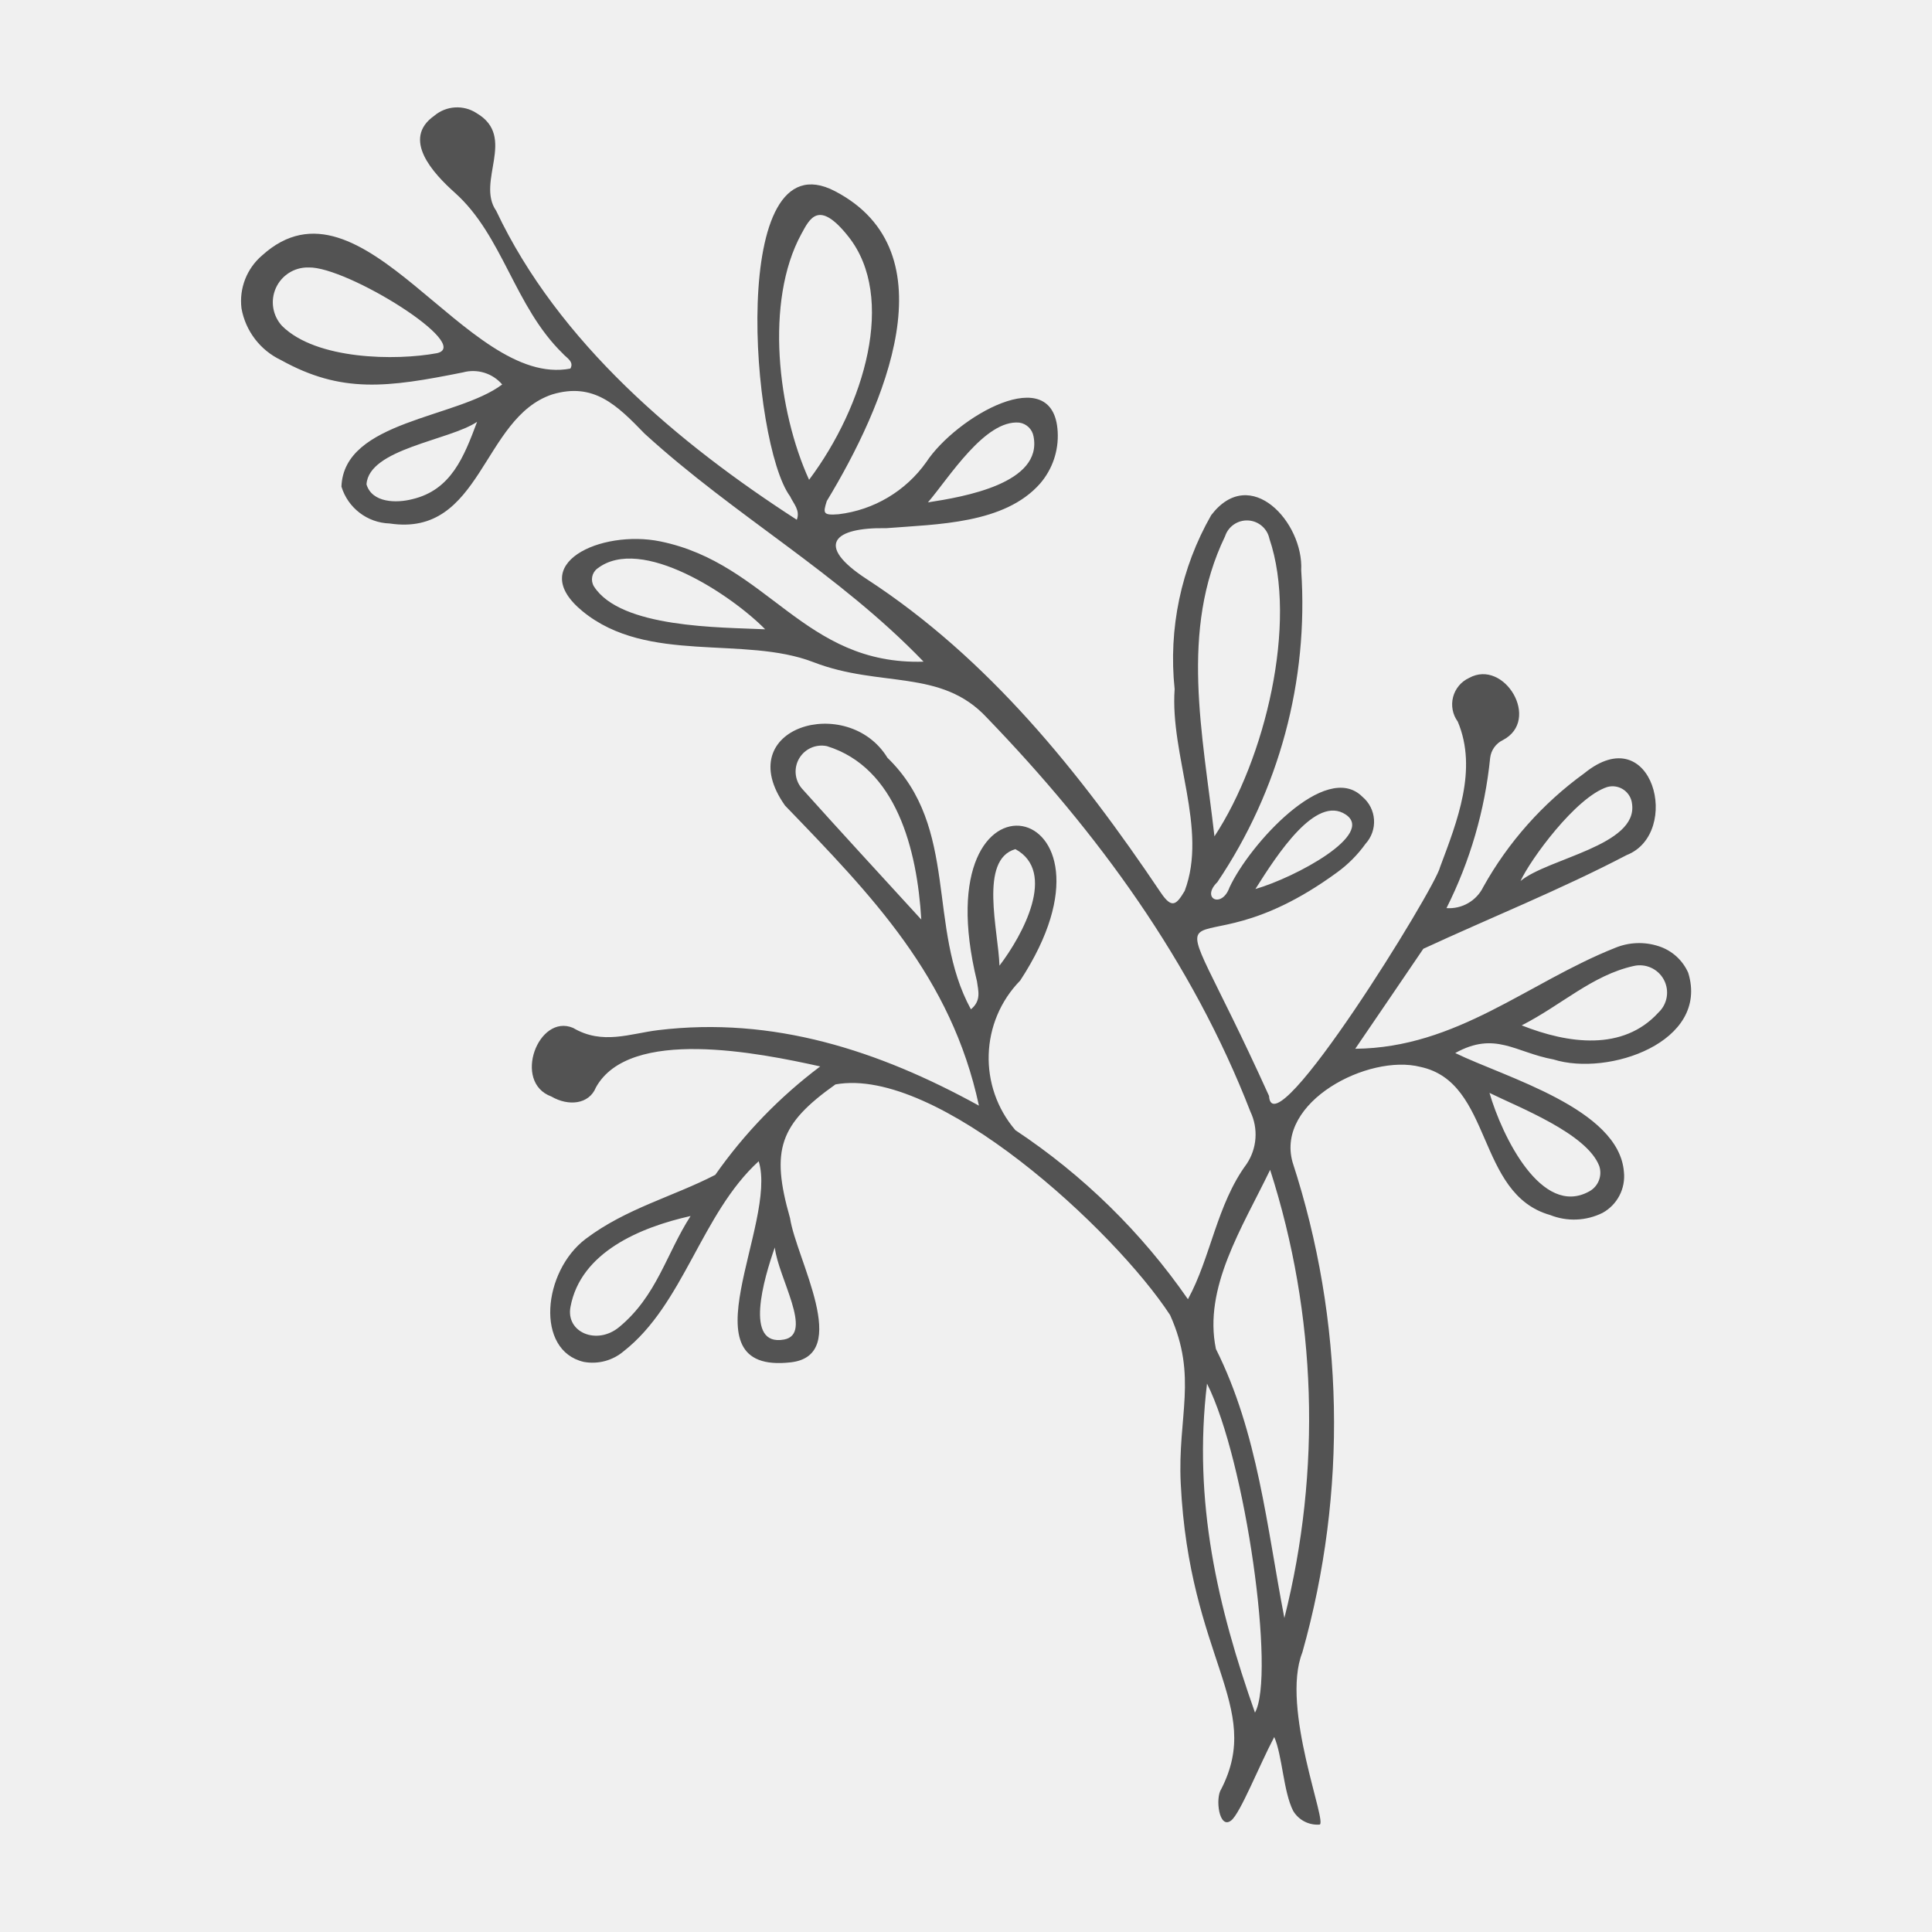
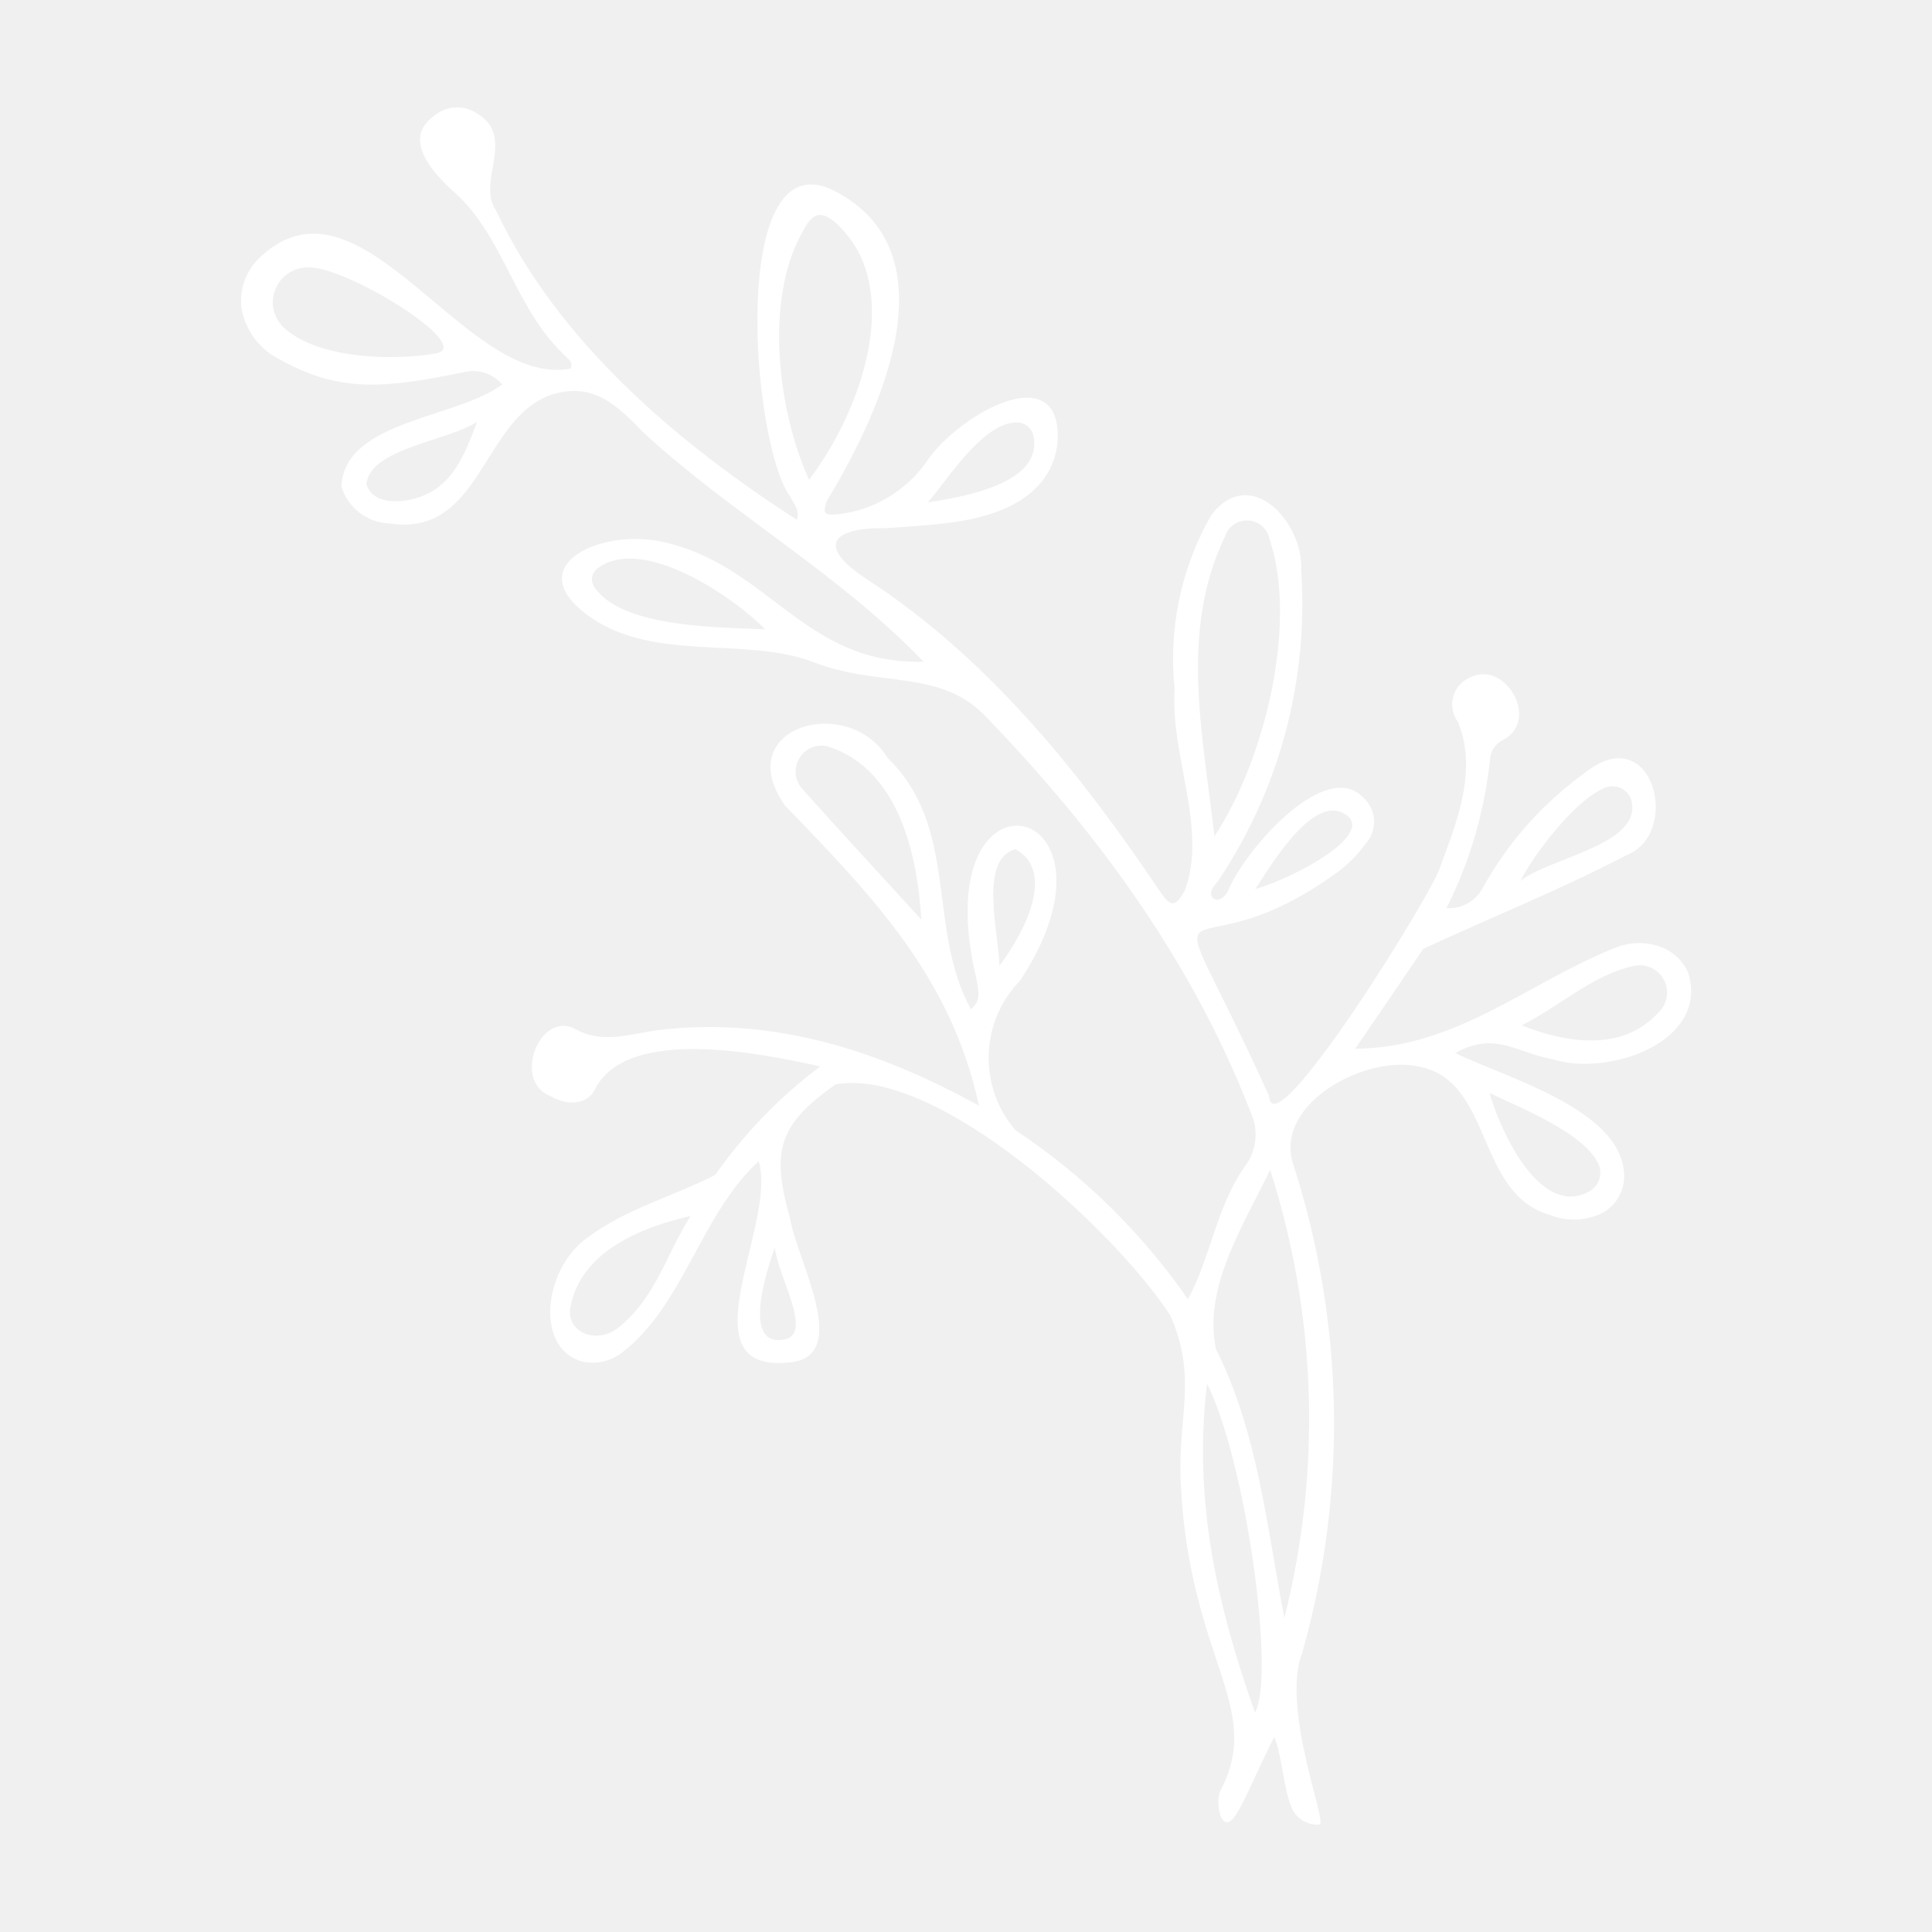
- <svg xmlns="http://www.w3.org/2000/svg" height="100px" width="100px" fill="#535353" data-name="Layer 1" viewBox="0 0 100 100" x="0px" y="0px">
+ <svg xmlns="http://www.w3.org/2000/svg" height="100px" width="100px" fill="#FFFFFF" data-name="Layer 1" viewBox="0 0 100 100" x="0px" y="0px">
  <path d="M24.674,5.86c2.091,1.235-.047,3.538,1.009,5.051,3.228,6.832,9.439,12.043,15.559,15.992.189-.494-.173-.833-.347-1.212C38.875,22.969,37.669,7.004,43.216,9.894c6.037,3.145,2.565,11.108-.422,16.04-.199.634-.202.747.612.683a6.51,6.51,0,0,0,4.536-2.696c1.532-2.335,6.609-5.29,6.804-1.566a3.774,3.774,0,0,1-.908,2.671c-1.839,2.095-5.323,2.104-7.971,2.313-2.688-.05-3.739.855-.998,2.64,6.278,4.087,11.018,9.984,15.204,16.21.576.857.807.664,1.247-.078,1.209-3.211-.763-7.002-.521-10.444a14.984,14.984,0,0,1,1.892-9.002c2.032-2.665,4.79.388,4.659,2.849a25.766,25.766,0,0,1-4.34,16.145c-.865.846.228,1.383.626.281,1.019-2.206,4.983-6.608,6.884-4.697a1.687,1.687,0,0,1,.16,2.431,6.515,6.515,0,0,1-1.472,1.481c-8.226,6.017-9.5-1.62-3.523,11.57.169,2.924,8.616-10.757,8.853-11.845.883-2.362,1.959-5.049.916-7.529a1.509,1.509,0,0,1,.586-2.262c1.825-1.006,3.736,2.183,1.746,3.219a1.176,1.176,0,0,0-.656.919,22.254,22.254,0,0,1-2.26,7.777A1.965,1.965,0,0,0,76.778,45.901a18.207,18.207,0,0,1,5.218-5.871c3.555-2.894,5.074,3.105,2.199,4.229C80.778,46.047,77.11,47.515,73.671,49.109c-1.138,1.679-2.282,3.353-3.524,5.175,5.267-.048,8.941-3.431,13.441-5.218a3.243,3.243,0,0,1,2.267-.09,2.505,2.505,0,0,1,1.528,1.378c1.102,3.585-4.139,5.377-6.973,4.483-1.987-.365-3.016-1.48-5.088-.332,2.607,1.27,8.47,2.879,8.731,6.146a2.159,2.159,0,0,1-1.105,2.127,3.327,3.327,0,0,1-2.713.111c-3.847-1.088-2.948-6.874-6.724-7.669-2.674-.679-7.489,1.798-6.609,4.933a43.642,43.642,0,0,1,.506,25.381c-1.136,2.875,1.349,8.907.884,8.907a1.463,1.463,0,0,1-1.357-.709c-.508-.989-.563-2.883-.981-3.825-.799,1.522-1.75,3.934-2.223,4.316-.631.509-.846-1.155-.516-1.628,2.191-4.297-1.661-6.726-2.101-15.823-.168-3.463.891-5.502-.55-8.704-2.861-4.381-12.056-12.896-17.321-11.939-2.896,2.056-3.363,3.379-2.351,6.919.321,2.123,3.217,7.107.033,7.467-5.656.639-.66-7.191-1.655-10.41-2.972,2.715-3.879,7.402-6.992,9.838a2.493,2.493,0,0,1-2.059.549c-2.526-.585-2.134-4.685.101-6.371,2.092-1.578,4.525-2.184,6.703-3.311A24.849,24.849,0,0,1,42.455,55.198c-3.17-.703-9.872-2.053-11.611,1.087-.353.877-1.419.988-2.306.47-2.024-.74-.674-4.314,1.127-3.55,1.514.896,2.948.292,4.394.116,5.97-.723,11.427,1.054,16.61,3.907-1.43-6.663-5.542-10.876-10.035-15.531-2.877-4.065,3.251-5.826,5.3-2.475,3.742,3.628,2.015,8.8,4.32,13.02.553-.454.376-.967.314-1.447-2.903-11.922,8.419-9.487,2.238-.043a5.736,5.736,0,0,0-.248,7.747,33.146,33.146,0,0,1,8.929,8.748c1.18-2.147,1.491-4.906,3.039-7a2.742,2.742,0,0,0,.196-2.705c-3.012-7.765-7.901-14.449-13.644-20.398-2.37-2.552-5.516-1.533-8.973-2.87-3.605-1.394-8.578.117-11.94-2.625-3.015-2.459.94-4.252,4.008-3.627,5.598,1.142,7.416,6.415,13.631,6.226-4.426-4.599-9.747-7.519-14.438-11.801-1.432-1.477-2.635-2.677-4.782-2.032-3.645,1.208-3.641,7.402-8.417,6.68a2.693,2.693,0,0,1-2.494-1.908c.125-3.425,5.992-3.527,8.32-5.287a1.987,1.987,0,0,0-2.035-.624c-3.907.783-6.278,1.101-9.408-.635a3.676,3.676,0,0,1-2.05-2.676A3.103,3.103,0,0,1,13.571,13.217c5.185-4.688,10.538,6.904,15.951,5.861.209-.359-.203-.557-.395-.781-2.502-2.438-3.101-6.102-5.578-8.316C22.399,8.954,20.782,7.189,22.473,5.995A1.838,1.838,0,0,1,24.674,5.86ZM65.742,60.551c-1.448,2.998-3.466,6.106-2.806,9.272,2.176,4.34,2.634,9.221,3.543,13.924A42.147,42.147,0,0,0,65.742,60.551ZM62.86,43.289c2.627-3.988,4.321-11.05,2.845-15.404A1.19,1.19,0,0,0,63.408,27.76C61.054,32.639,62.25,37.951,62.86,43.289ZM41.878,24.834c2.891-3.86,4.513-9.452,2.043-12.579-1.553-1.966-2.016-.925-2.446-.139C39.578,15.594,40.256,21.279,41.878,24.834ZM15.976,13.844l-.027-0A1.803,1.803,0,0,0,14.599,16.87c1.773,1.761,5.895,1.806,8.019,1.41C24.511,17.854,17.948,13.788,15.976,13.844ZM62.475,71.615c-.733,6.114.554,11.564,2.482,17.03C66.025,86.74,64.482,75.606,62.475,71.615ZM47.686,47.596c-.217-3.635-1.291-7.863-4.882-8.975a1.345,1.345,0,0,0-1.3,2.191C43.486,43.023,45.501,45.205,47.686,47.596ZM39.605,32.572c-1.712-1.747-6.417-4.908-8.693-3.139a.701.701,0,0,0-.171.918C32.125,32.517,37.285,32.465,39.605,32.572ZM35.745,62.941c-2.609.584-5.694,1.873-6.217,4.705-.249,1.317,1.362,1.998,2.518,1.045C34.002,67.076,34.483,64.901,35.745,62.941Zm43.018-9.868c2.406.956,5.247,1.347,7.08-.667a1.413,1.413,0,0,0-1.291-2.405C82.411,50.48,80.823,52.023,78.763,53.073Zm-1.667,3.495c.643,2.218,2.694,6.462,5.16,5.1a1.1,1.1,0,0,0,.521-1.316C82.132,58.664,78.597,57.312,77.096,56.568ZM24.694,21.834c-1.445.969-5.607,1.391-5.724,3.238.288.964,1.56.976,2.37.765C23.357,25.362,24.016,23.639,24.694,21.834ZM48.03,26.003c1.868-.287,5.942-.984,5.466-3.413a.874.874,0,0,0-.737-.715C50.977,21.708,49.105,24.752,48.03,26.003ZM78.702,45.601c1.423-1.18,6.064-1.831,5.774-3.982a1.015,1.015,0,0,0-1.28-.885C81.561,41.257,79.201,44.508,78.702,45.601ZM51.732,49.983c1.2-1.575,2.989-4.853.824-6.032C50.66,44.496,51.679,48.178,51.732,49.983Zm13.247-3.967c2.101-.611,6.214-2.839,4.671-3.858S66.128,44.195,64.979,46.016ZM40.104,64.568c-.561,1.586-1.612,5.151.479,4.766C42.123,69.05,40.273,66.115,40.104,64.568Z" />
</svg>
